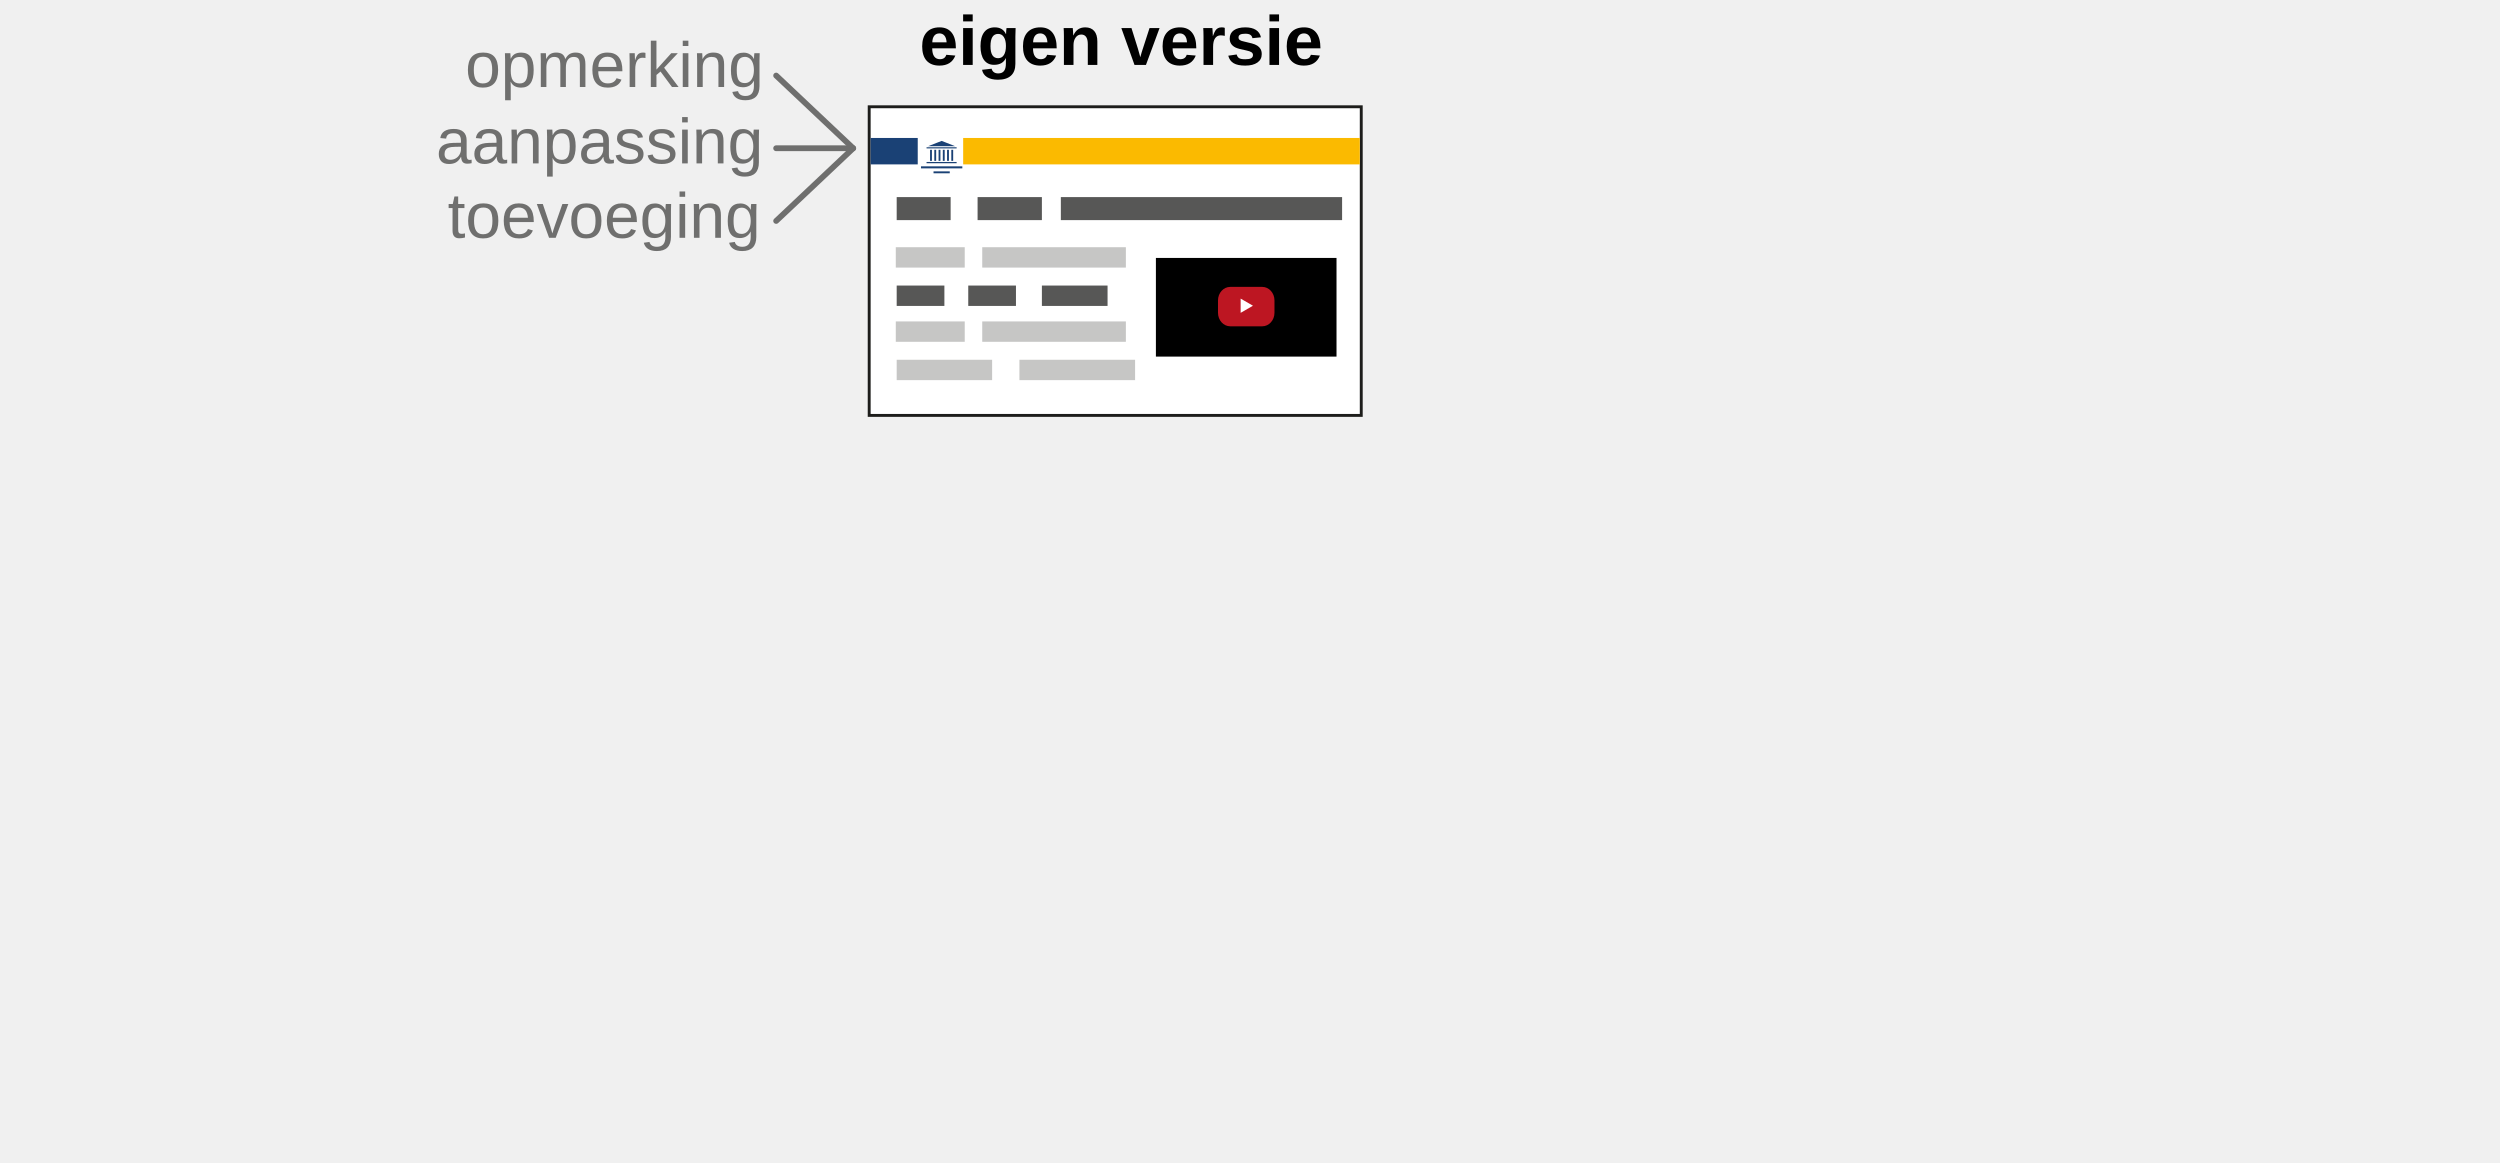
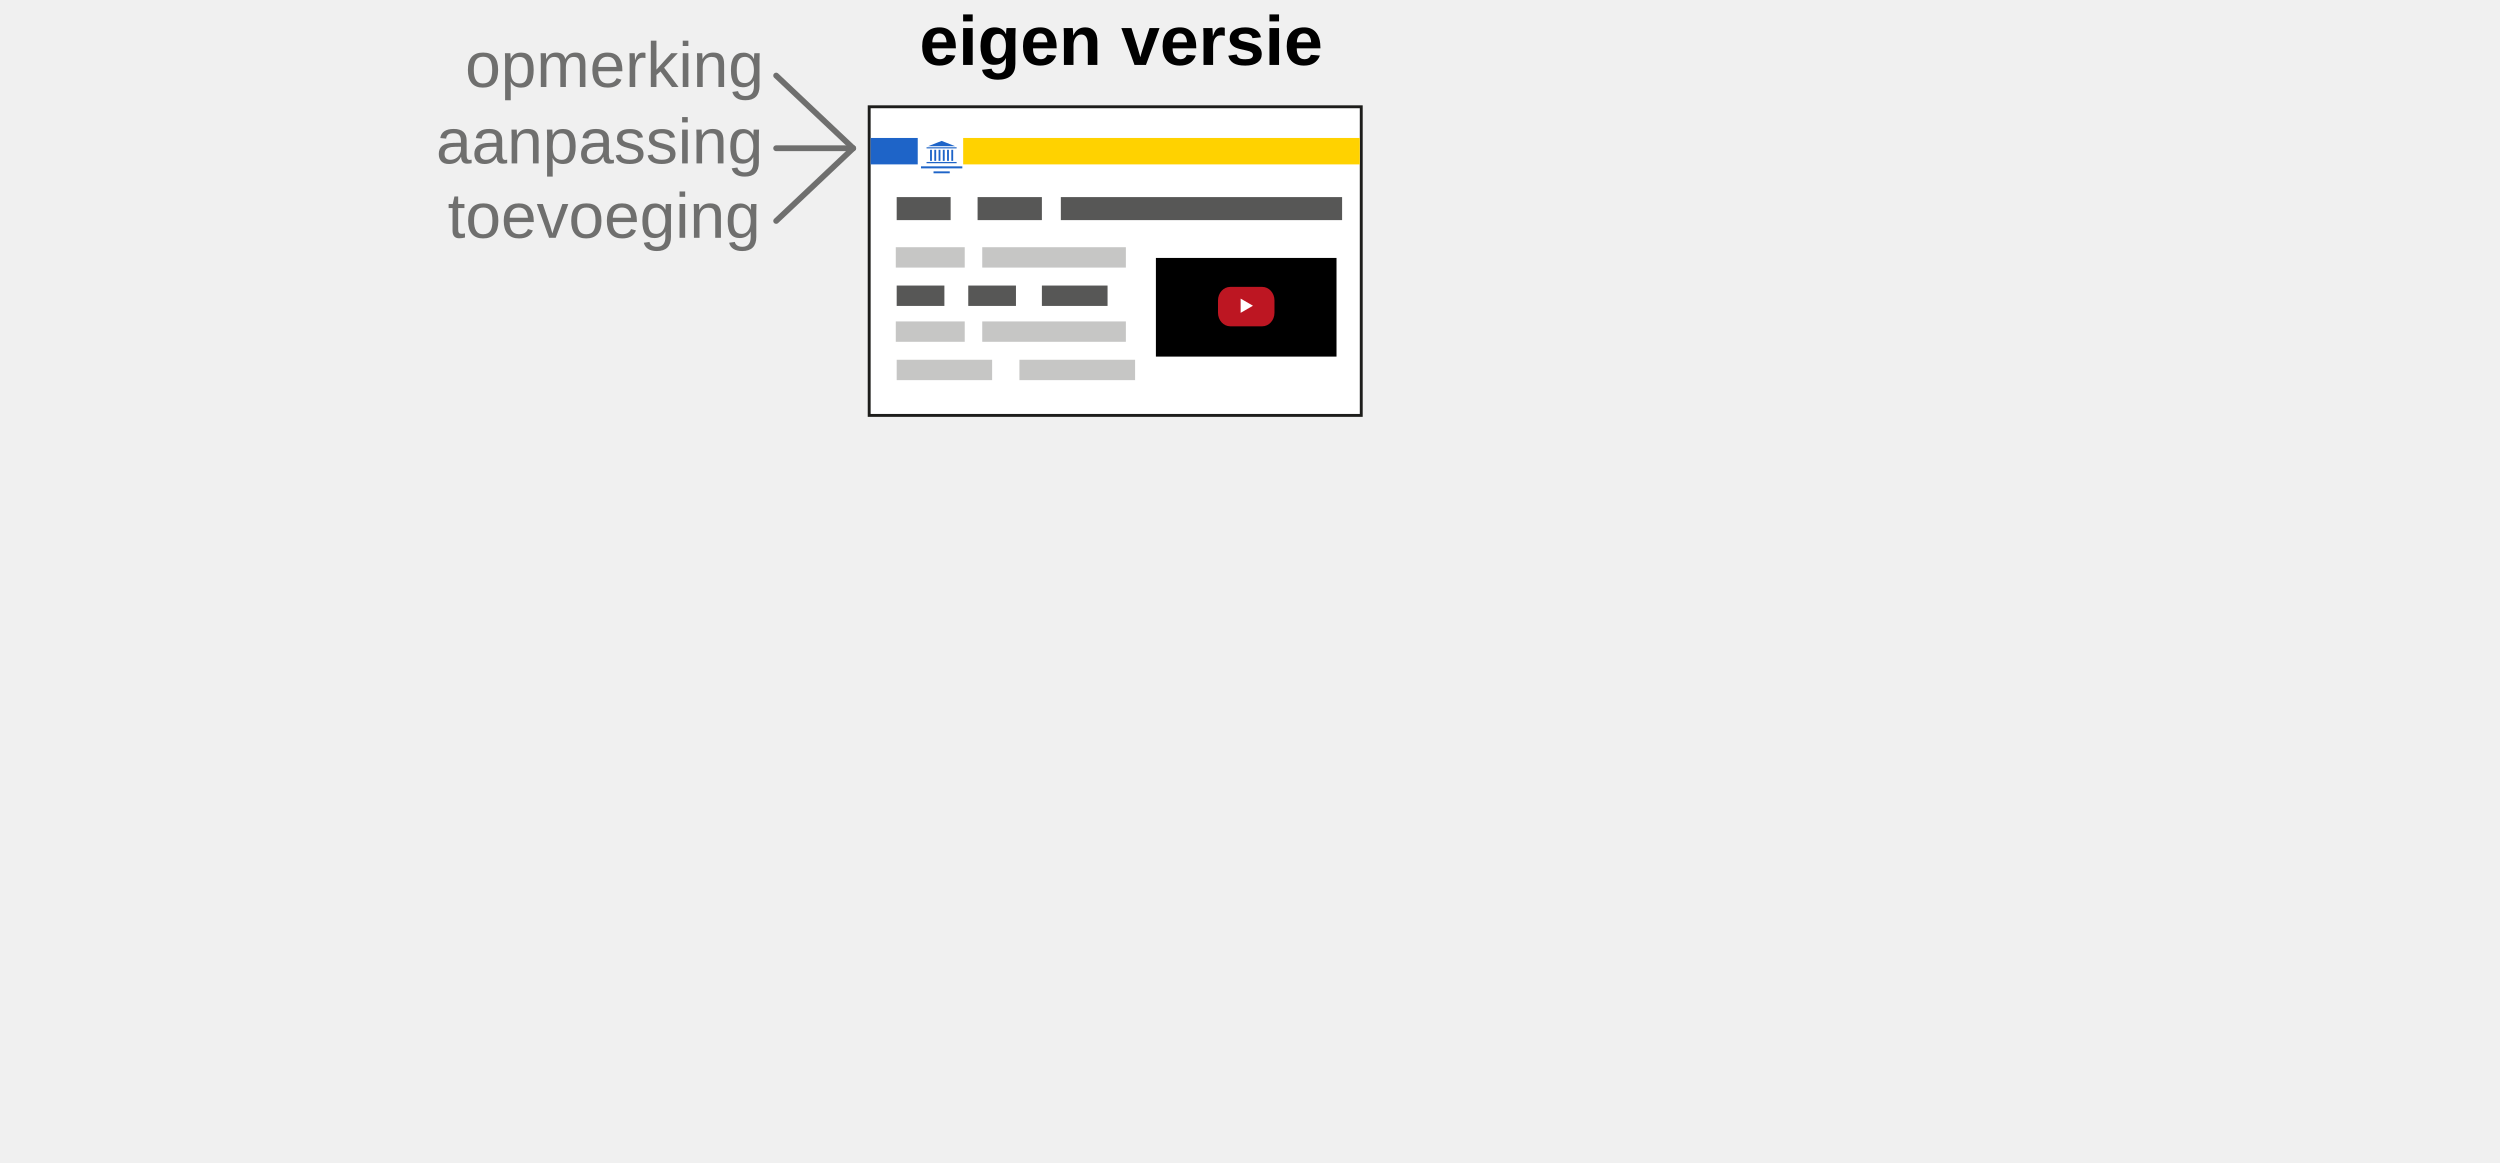
<svg xmlns="http://www.w3.org/2000/svg" version="1.1" width="860" height="400">
  <g id="slide">
    <g>
      <rect x="299" y="36.73" fill="#FFFFFF" width="169.27" height="106.17" />
      <path fill="#1D1D1B" d="M467.77,37.23v105.17H299.5V37.23H467.77 M468.77,36.23h-1H299.5h-1v1v105.17v1h1h168.27h1v-1V37.23     V36.23L468.77,36.23z" />
    </g>
-     <rect x="331.33" y="47.46" fill="#FBBA00" width="136.44" height="9.09" />
-     <rect x="299.5" y="47.46" fill="#1A4175" width="16.2" height="9.09" />
+     <rect x="331.33" y="47.46" fill="#FFD200" width="136.44" height="9.09" />
+     <rect x="299.5" y="47.46" fill="#1E64C8" width="16.2" height="9.09" />
    <g>
-       <rect x="318.73" y="55.72" fill="#1A4175" width="10.35" height="0.43" />
-       <rect x="318.73" y="50.66" fill="#1A4175" width="10.35" height="0.39" />
-       <rect x="316.82" y="57.22" fill="#1A4175" width="14.22" height="0.7" />
-       <rect x="321.13" y="58.95" fill="#1A4175" width="5.59" height="0.66" />
-       <polygon fill="#1A4175" points="323.93,48.47 319.27,50.29 328.56,50.29    " />
-       <rect x="319.94" y="51.53" fill="#1A4175" width="0.64" height="3.81" />
-       <rect x="321.4" y="51.53" fill="#1A4175" width="0.64" height="3.81" />
-       <rect x="322.87" y="51.53" fill="#1A4175" width="0.64" height="3.81" />
-       <rect x="324.33" y="51.53" fill="#1A4175" width="0.64" height="3.81" />
-       <rect x="325.79" y="51.53" fill="#1A4175" width="0.64" height="3.81" />
-       <rect x="327.25" y="51.53" fill="#1A4175" width="0.64" height="3.81" />
+       <rect x="318.73" y="55.72" fill="#1E64C8" width="10.35" height="0.43" />
+       <rect x="318.73" y="50.66" fill="#1E64C8" width="10.35" height="0.39" />
+       <rect x="316.82" y="57.22" fill="#1E64C8" width="14.22" height="0.7" />
+       <rect x="321.13" y="58.95" fill="#1E64C8" width="5.59" height="0.66" />
+       <polygon fill="#1E64C8" points="323.93,48.47 319.27,50.29 328.56,50.29    " />
+       <rect x="319.94" y="51.53" fill="#1E64C8" width="0.64" height="3.81" />
+       <rect x="321.4" y="51.53" fill="#1E64C8" width="0.64" height="3.81" />
+       <rect x="322.87" y="51.53" fill="#1E64C8" width="0.64" height="3.81" />
+       <rect x="324.33" y="51.53" fill="#1E64C8" width="0.64" height="3.81" />
+       <rect x="325.79" y="51.53" fill="#1E64C8" width="0.64" height="3.81" />
+       <rect x="327.25" y="51.53" fill="#1E64C8" width="0.64" height="3.81" />
    </g>
    <rect x="308.15" y="85.04" fill="#C6C6C5" width="23.72" height="7.01" />
    <rect x="337.89" y="85.04" fill="#C6C6C5" width="49.41" height="7.01" />
    <rect x="308.46" y="98.23" fill="#575756" width="16.41" height="7.01" />
    <rect x="333.08" y="98.23" fill="#575756" width="16.41" height="7.01" />
    <rect x="358.41" y="98.23" fill="#575756" width="22.59" height="7.01" />
    <rect x="308.46" y="67.8" fill="#575756" width="18.56" height="7.92" />
    <rect x="336.29" y="67.8" fill="#575756" width="22.12" height="7.92" />
    <rect x="364.93" y="67.8" fill="#575756" width="96.75" height="7.92" />
    <rect x="308.15" y="110.57" fill="#C6C6C5" width="23.72" height="7.01" />
    <rect x="337.89" y="110.57" fill="#C6C6C5" width="49.41" height="7.01" />
    <rect x="350.68" y="123.76" fill="#C6C6C5" width="39.79" height="7.01" />
    <rect x="308.46" y="123.76" fill="#C6C6C5" width="32.83" height="7.01" />
    <g>
      <rect x="397.63" y="88.73" width="62.13" height="33.94" />
      <path fill="#BD1622" d="M438.42,107.59c0,2.58-1.89,4.66-4.21,4.66h-11.01c-2.33,0-4.21-2.09-4.21-4.66v-4.24         c0-2.58,1.89-4.66,4.21-4.66h11.01c2.33,0,4.21,2.09,4.21,4.66V107.59z" />
      <polygon fill="#FFFFFF" points="426.78,102.72 431.02,105.17 426.78,107.62   " />
    </g>
  </g>
  <text transform="matrix(1 0 0 1 316.291 22.334)" style="font-family: Arial; font-size: 24px; font-weight: bold">eigen versie</text>
  <text transform="matrix(1 0 0 1 160.0371 29.9248)" fill="#6F6F6E" font-family="'Arial'" font-size="22">opmerking</text>
  <text transform="matrix(1 0 0 1 150.0034 56.1992)" fill="#6F6F6E" font-family="'Arial'" font-size="22">aanpassing</text>
  <text transform="matrix(1 0 0 1 154.0029 81.8008)" fill="#6F6F6E" font-family="'Arial'" font-size="22">toevoeging</text>
  <line fill="none" stroke="#6F6F6E" stroke-width="2" stroke-linecap="round" stroke-miterlimit="10" x1="293.5" y1="51" x2="267" y2="26" />
  <line fill="none" stroke="#6F6F6E" stroke-width="2" stroke-linecap="round" stroke-miterlimit="10" x1="292.33" y1="51" x2="267" y2="51" />
  <line fill="none" stroke="#6F6F6E" stroke-width="2" stroke-linecap="round" stroke-miterlimit="10" x1="293.5" y1="51" x2="267" y2="76" />
</svg>
